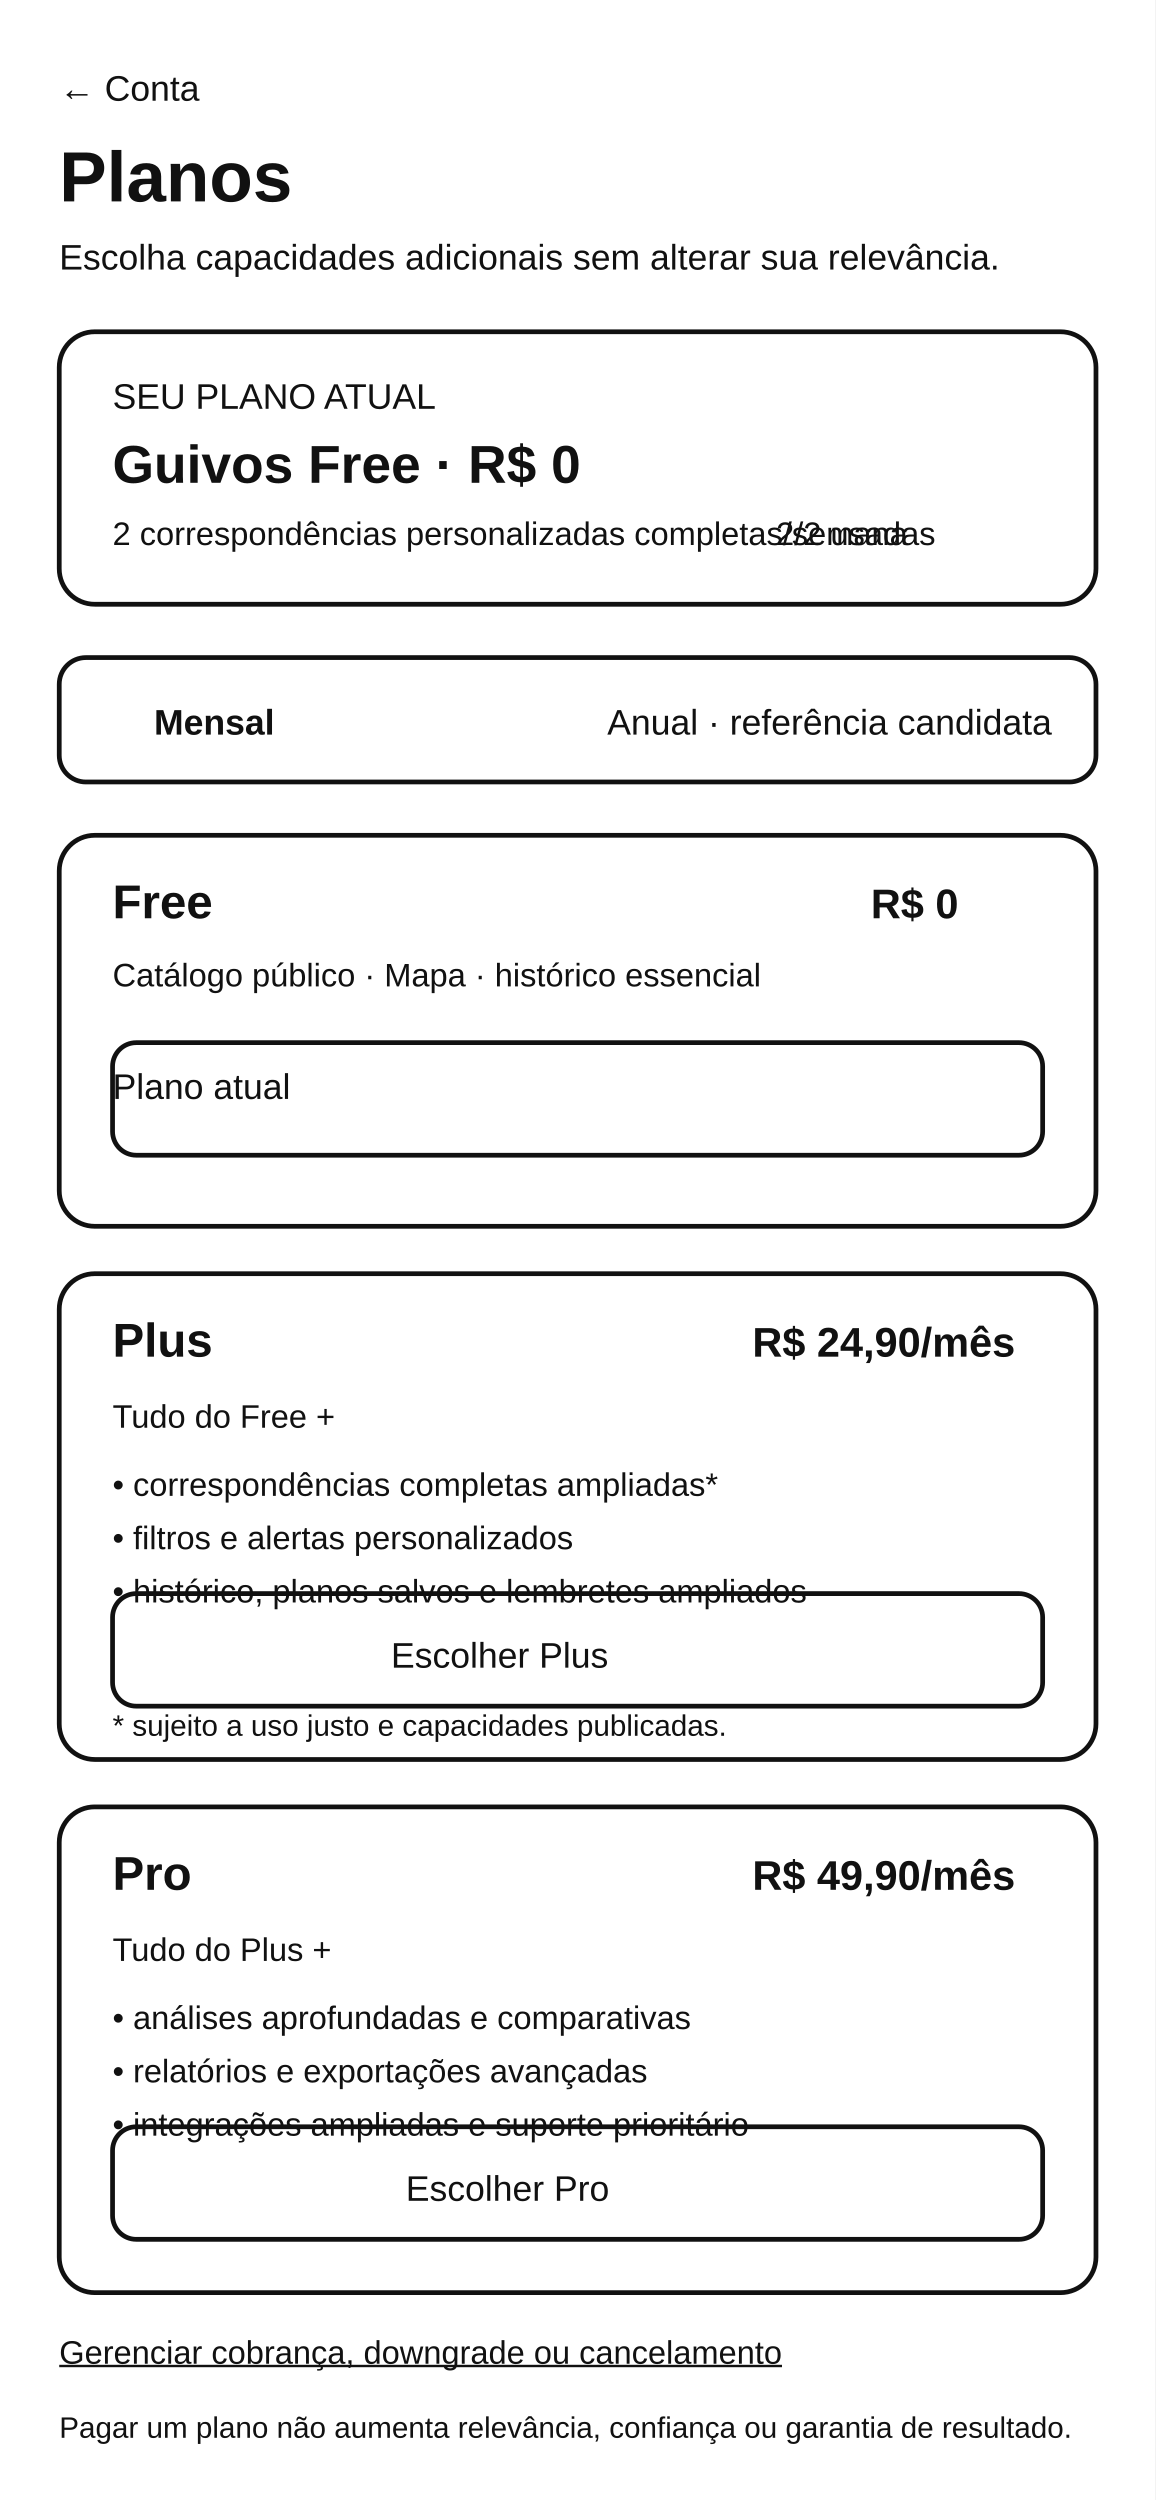
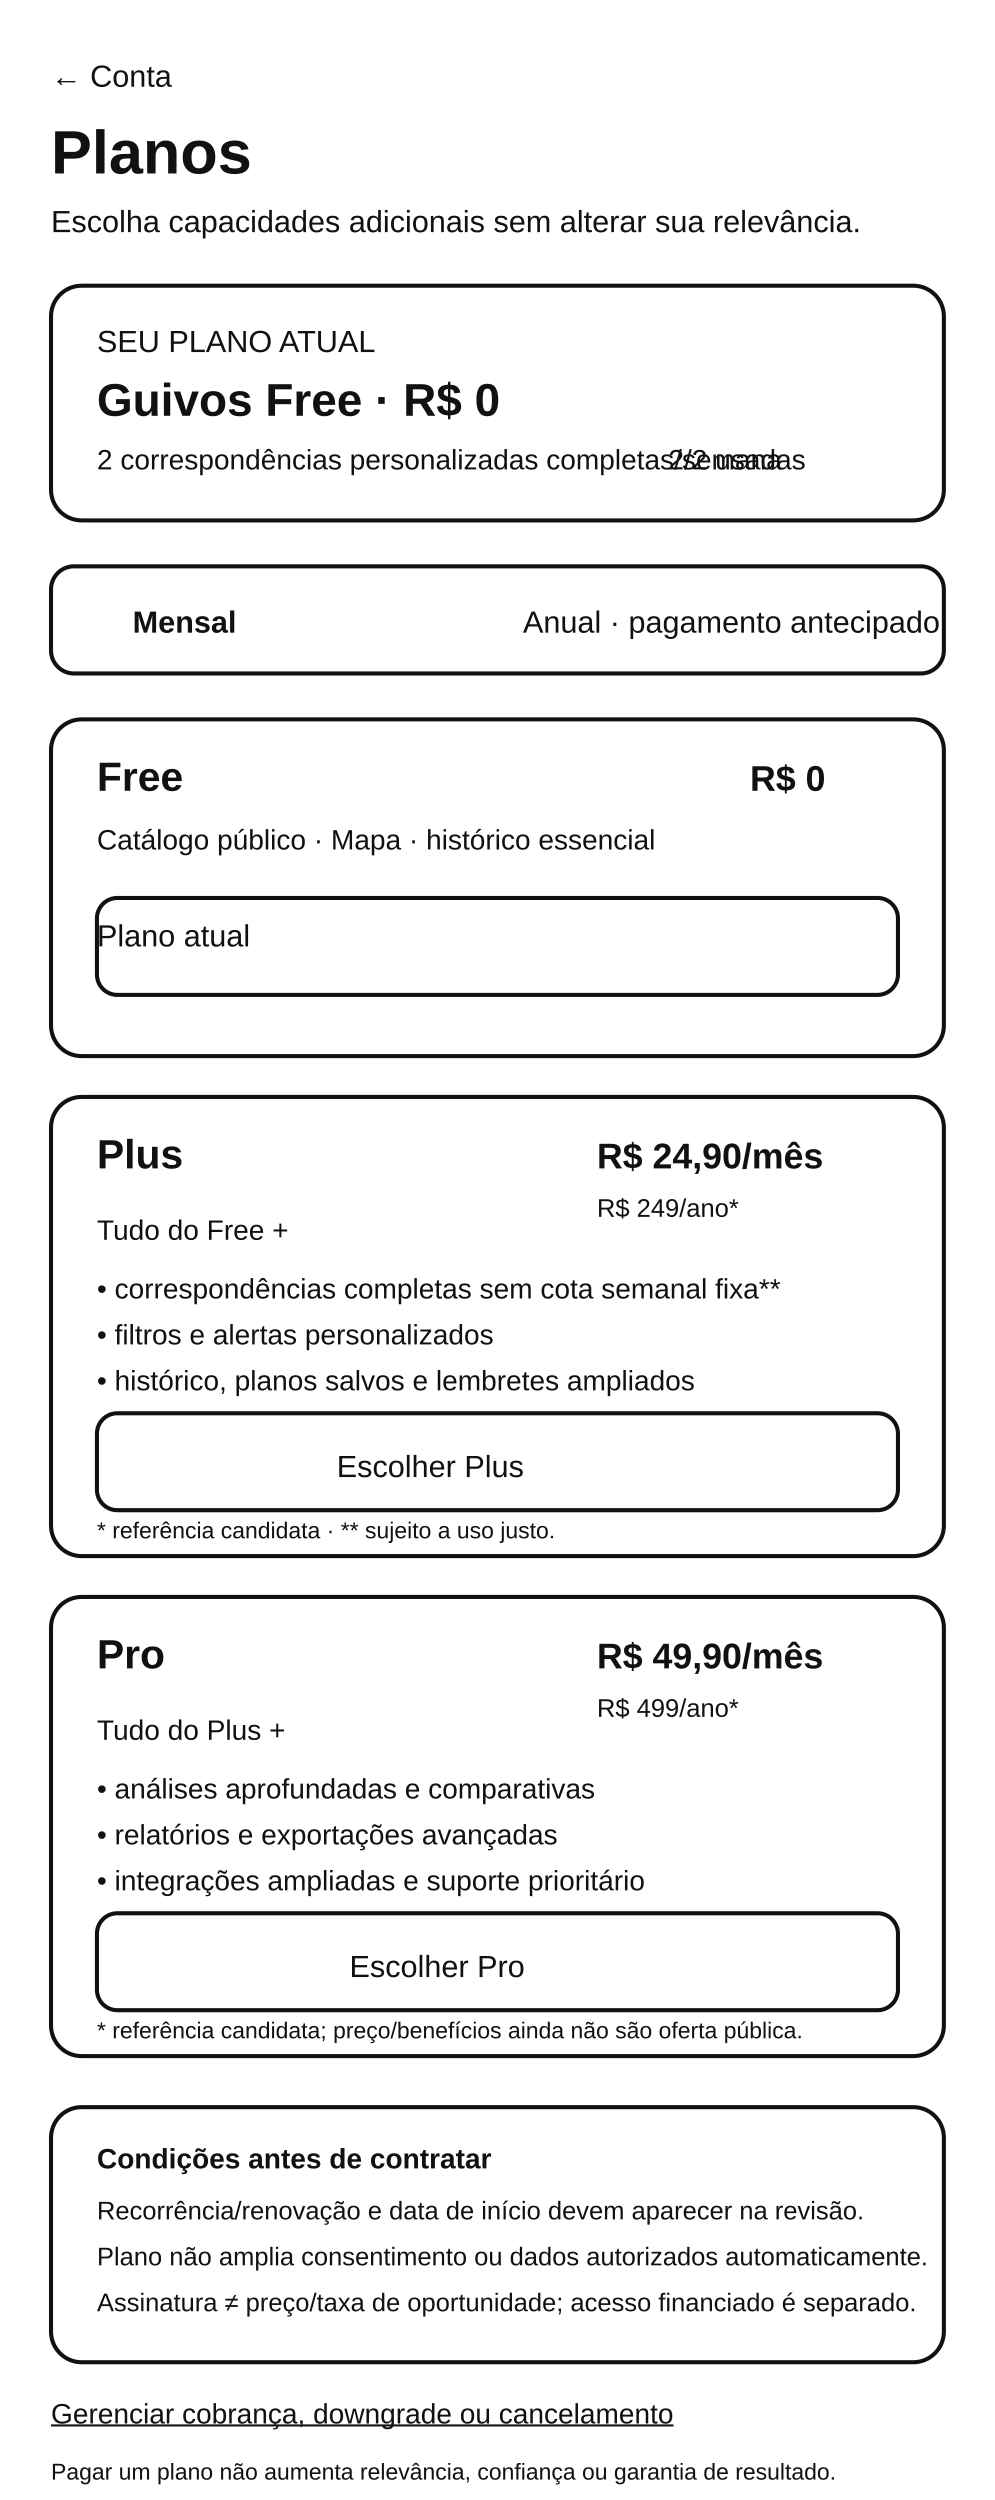
- <svg xmlns="http://www.w3.org/2000/svg" width="390" height="844" viewBox="0 0 390 844" role="img" aria-labelledby="title desc">
-   <rect width="390" height="844" fill="#ffffff" />
+ <svg xmlns="http://www.w3.org/2000/svg" width="390" height="980" viewBox="0 0 390 980" role="img" aria-labelledby="title desc">
+   <rect width="390" height="980" fill="#ffffff" />
  <g font-family="Arial, Helvetica, sans-serif" fill="#111111">
    <text x="20" y="34" font-size="12">← Conta</text>
    <text x="20" y="68" font-size="24" font-weight="700">Planos</text>
    <text x="20" y="91" font-size="12">Escolha capacidades adicionais sem alterar sua relevância.</text>
  </g>
  <g fill="none" stroke="#111111" stroke-width="1.6">
    <rect x="20" y="112" width="350" height="92" rx="12" />
    <rect x="20" y="222" width="350" height="42" rx="9" />
    <rect x="20" y="282" width="350" height="132" rx="12" />
-     <rect x="20" y="430" width="350" height="164" rx="12" />
-     <rect x="20" y="610" width="350" height="164" rx="12" />
+     <rect x="20" y="430" width="350" height="180" rx="12" />
+     <rect x="20" y="626" width="350" height="180" rx="12" />
    <rect x="38" y="352" width="314" height="38" rx="8" />
-     <rect x="38" y="538" width="314" height="38" rx="8" />
-     <rect x="38" y="718" width="314" height="38" rx="8" />
+     <rect x="38" y="554" width="314" height="38" rx="8" />
+     <rect x="38" y="750" width="314" height="38" rx="8" />
+     <rect x="20" y="826" width="350" height="100" rx="12" />
  </g>
  <g font-family="Arial, Helvetica, sans-serif" fill="#111111">
    <text x="38" y="138" font-size="12">SEU PLANO ATUAL</text>
    <text x="38" y="163" font-size="18" font-weight="700">Guivos Free · R$ 0</text>
    <text x="38" y="184" font-size="11">2 correspondências personalizadas completas/semana</text>
    <text x="262" y="184" font-size="11">2/2 usadas</text>
    <text x="52" y="248" font-size="12" font-weight="700">Mensal</text>
-     <text x="205" y="248" font-size="12">Anual · referência candidata</text>
+     <text x="205" y="248" font-size="12">Anual · pagamento antecipado</text>
    <text x="38" y="310" font-size="16" font-weight="700">Free</text>
    <text x="294" y="310" font-size="14" font-weight="700">R$ 0</text>
    <text x="38" y="333" font-size="11">Catálogo público · Mapa · histórico essencial</text>
-     <text x="38" y="371" font-size="12" text-anchor="start">Plano atual</text>
+     <text x="38" y="371" font-size="12">Plano atual</text>
    <text x="38" y="458" font-size="16" font-weight="700">Plus</text>
-     <text x="254" y="458" font-size="14" font-weight="700">R$ 24,90/mês</text>
-     <text x="38" y="482" font-size="11">Tudo do Free +</text>
-     <text x="38" y="505" font-size="11">• correspondências completas ampliadas*</text>
-     <text x="38" y="523" font-size="11">• filtros e alertas personalizados</text>
-     <text x="38" y="541" font-size="11">• histórico, planos salvos e lembretes ampliados</text>
-     <text x="132" y="563" font-size="12">Escolher Plus</text>
-     <text x="38" y="586" font-size="10">* sujeito a uso justo e capacidades publicadas.</text>
-     <text x="38" y="638" font-size="16" font-weight="700">Pro</text>
-     <text x="254" y="638" font-size="14" font-weight="700">R$ 49,90/mês</text>
-     <text x="38" y="662" font-size="11">Tudo do Plus +</text>
-     <text x="38" y="685" font-size="11">• análises aprofundadas e comparativas</text>
-     <text x="38" y="703" font-size="11">• relatórios e exportações avançadas</text>
-     <text x="38" y="721" font-size="11">• integrações ampliadas e suporte prioritário</text>
-     <text x="137" y="743" font-size="12">Escolher Pro</text>
-     <text x="20" y="798" font-size="11" text-decoration="underline">Gerenciar cobrança, downgrade ou cancelamento</text>
-     <text x="20" y="823" font-size="10">Pagar um plano não aumenta relevância, confiança ou garantia de resultado.</text>
+     <text x="234" y="458" font-size="14" font-weight="700">R$ 24,90/mês</text>
+     <text x="234" y="477" font-size="10">R$ 249/ano*</text>
+     <text x="38" y="486" font-size="11">Tudo do Free +</text>
+     <text x="38" y="509" font-size="11">• correspondências completas sem cota semanal fixa**</text>
+     <text x="38" y="527" font-size="11">• filtros e alertas personalizados</text>
+     <text x="38" y="545" font-size="11">• histórico, planos salvos e lembretes ampliados</text>
+     <text x="132" y="579" font-size="12">Escolher Plus</text>
+     <text x="38" y="603" font-size="9">* referência candidata · ** sujeito a uso justo.</text>
+     <text x="38" y="654" font-size="16" font-weight="700">Pro</text>
+     <text x="234" y="654" font-size="14" font-weight="700">R$ 49,90/mês</text>
+     <text x="234" y="673" font-size="10">R$ 499/ano*</text>
+     <text x="38" y="682" font-size="11">Tudo do Plus +</text>
+     <text x="38" y="705" font-size="11">• análises aprofundadas e comparativas</text>
+     <text x="38" y="723" font-size="11">• relatórios e exportações avançadas</text>
+     <text x="38" y="741" font-size="11">• integrações ampliadas e suporte prioritário</text>
+     <text x="137" y="775" font-size="12">Escolher Pro</text>
+     <text x="38" y="799" font-size="9">* referência candidata; preço/benefícios ainda não são oferta pública.</text>
+     <text x="38" y="850" font-size="11" font-weight="700">Condições antes de contratar</text>
+     <text x="38" y="870" font-size="10">Recorrência/renovação e data de início devem aparecer na revisão.</text>
+     <text x="38" y="888" font-size="10">Plano não amplia consentimento ou dados autorizados automaticamente.</text>
+     <text x="38" y="906" font-size="10">Assinatura ≠ preço/taxa de oportunidade; acesso financiado é separado.</text>
+     <text x="20" y="950" font-size="11" text-decoration="underline">Gerenciar cobrança, downgrade ou cancelamento</text>
+     <text x="20" y="972" font-size="9">Pagar um plano não aumenta relevância, confiança ou garantia de resultado.</text>
  </g>
</svg>
